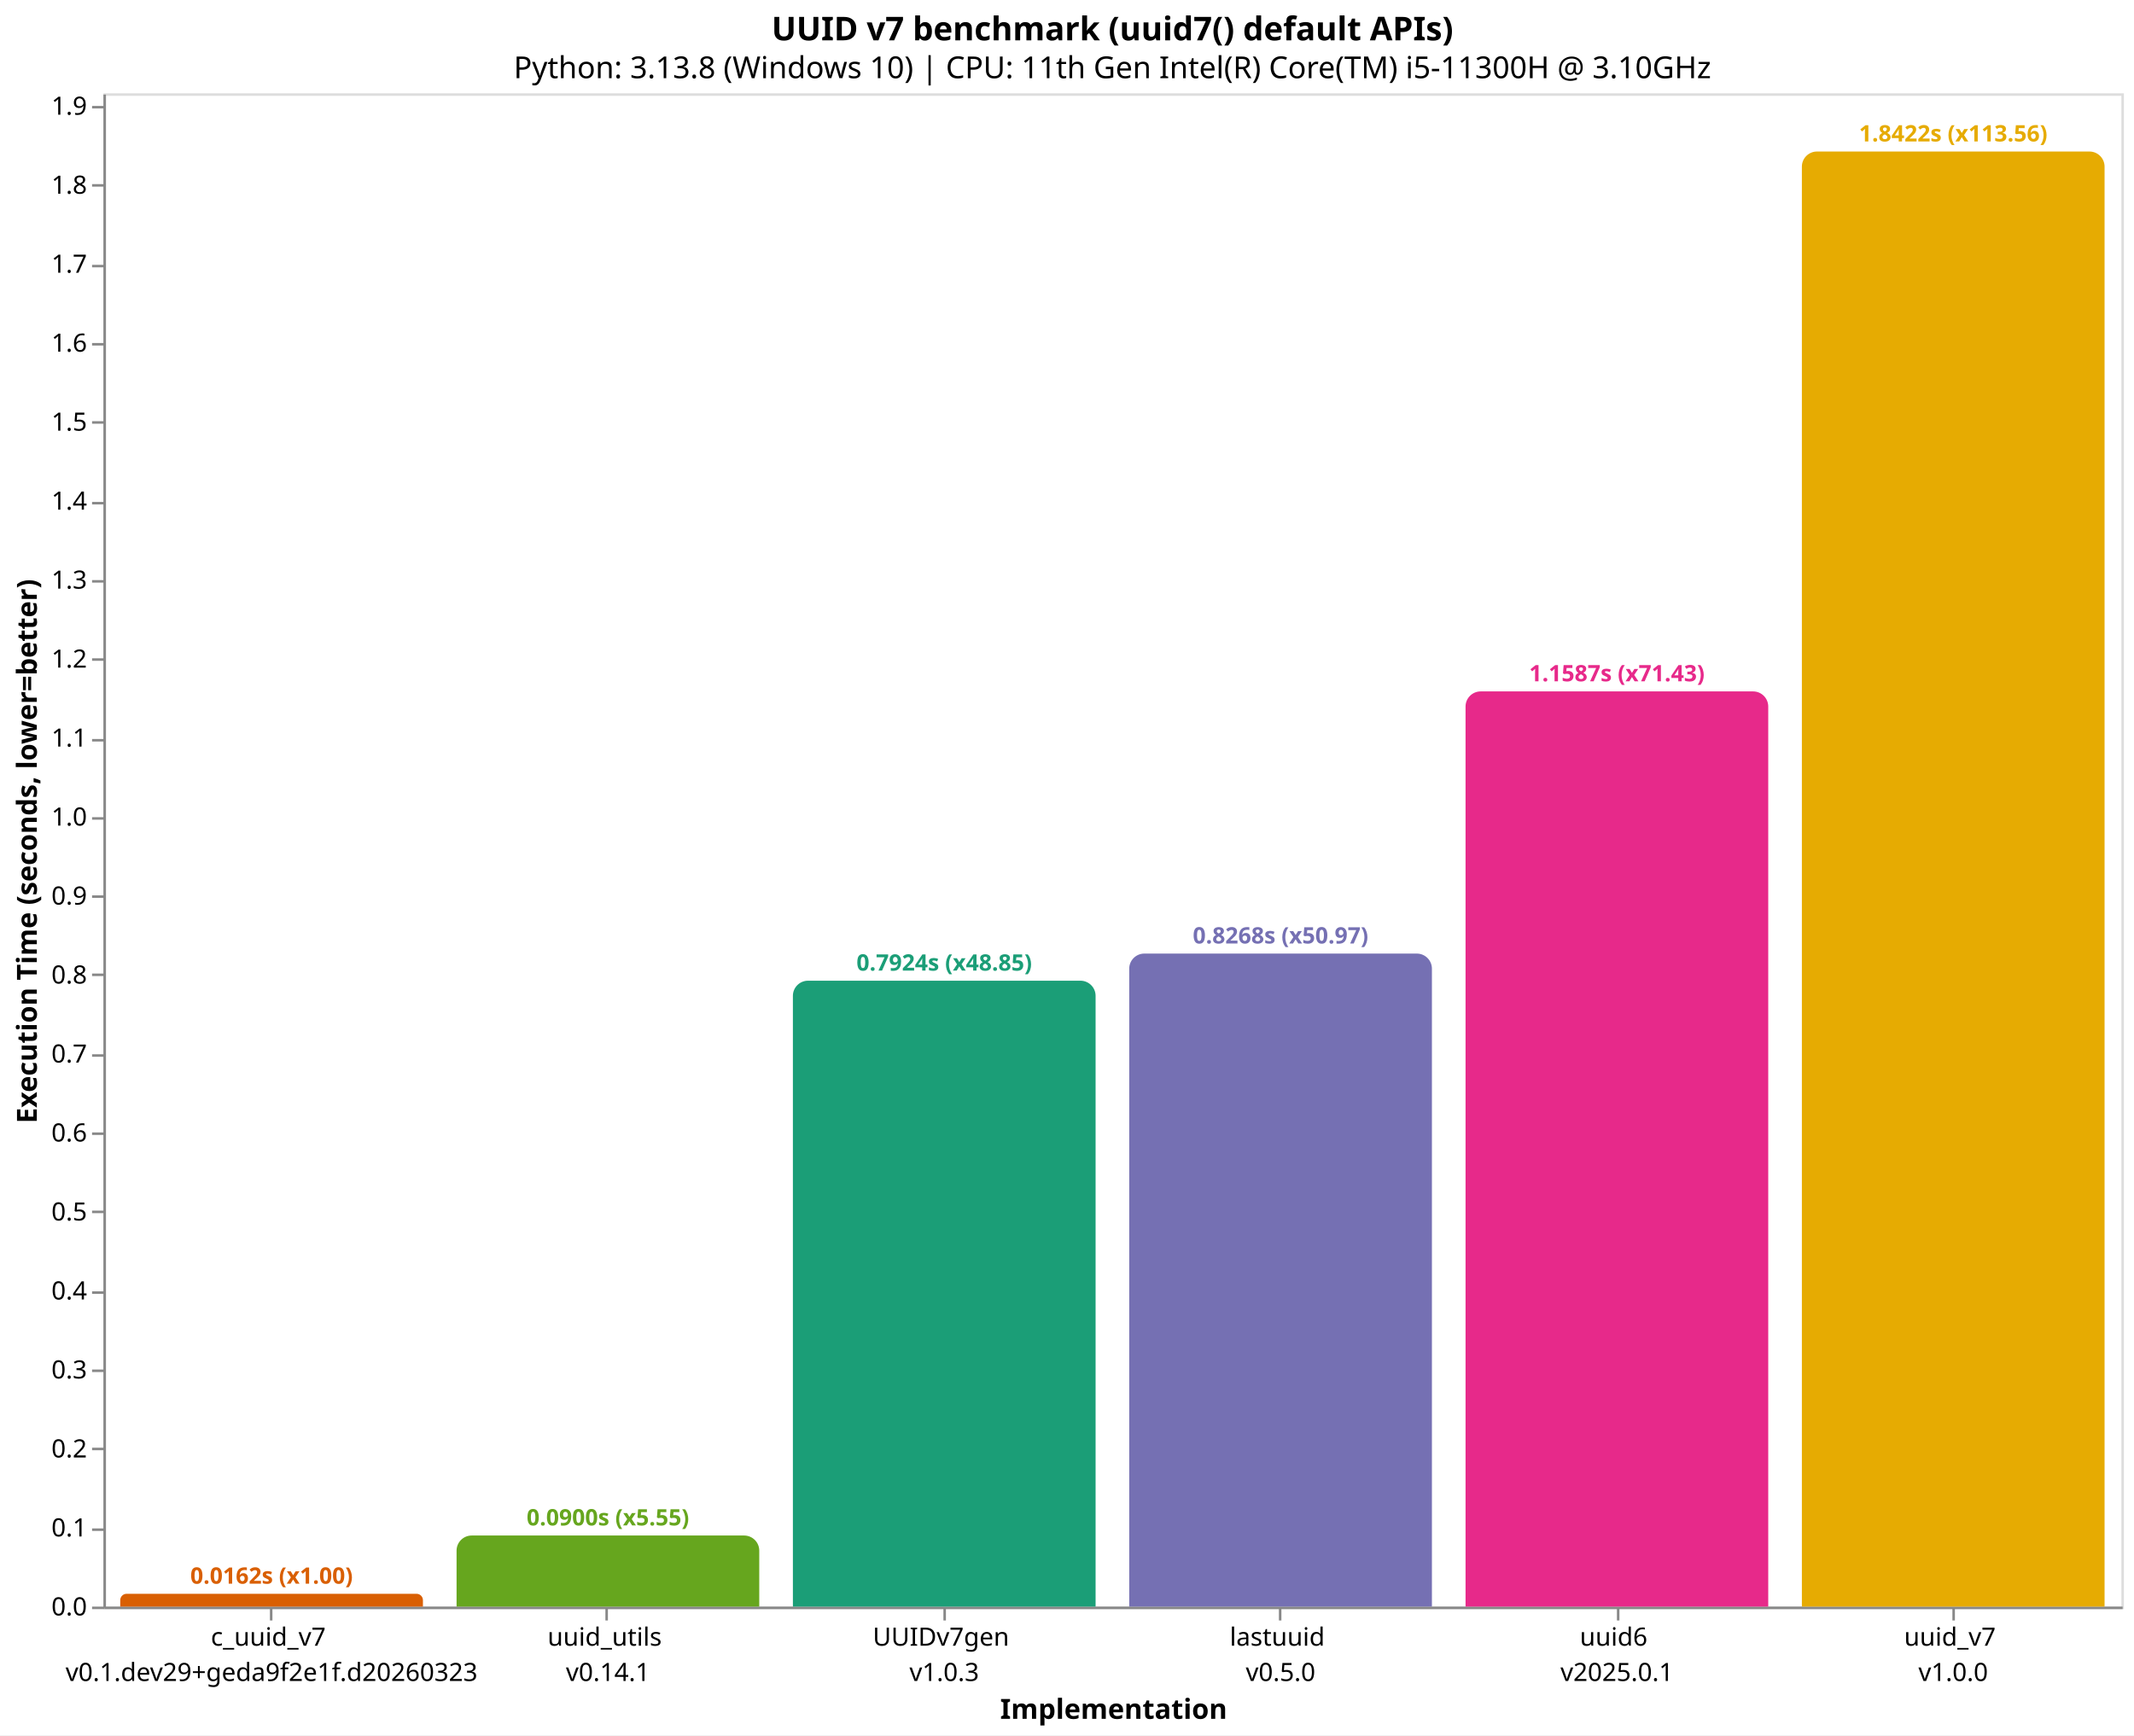
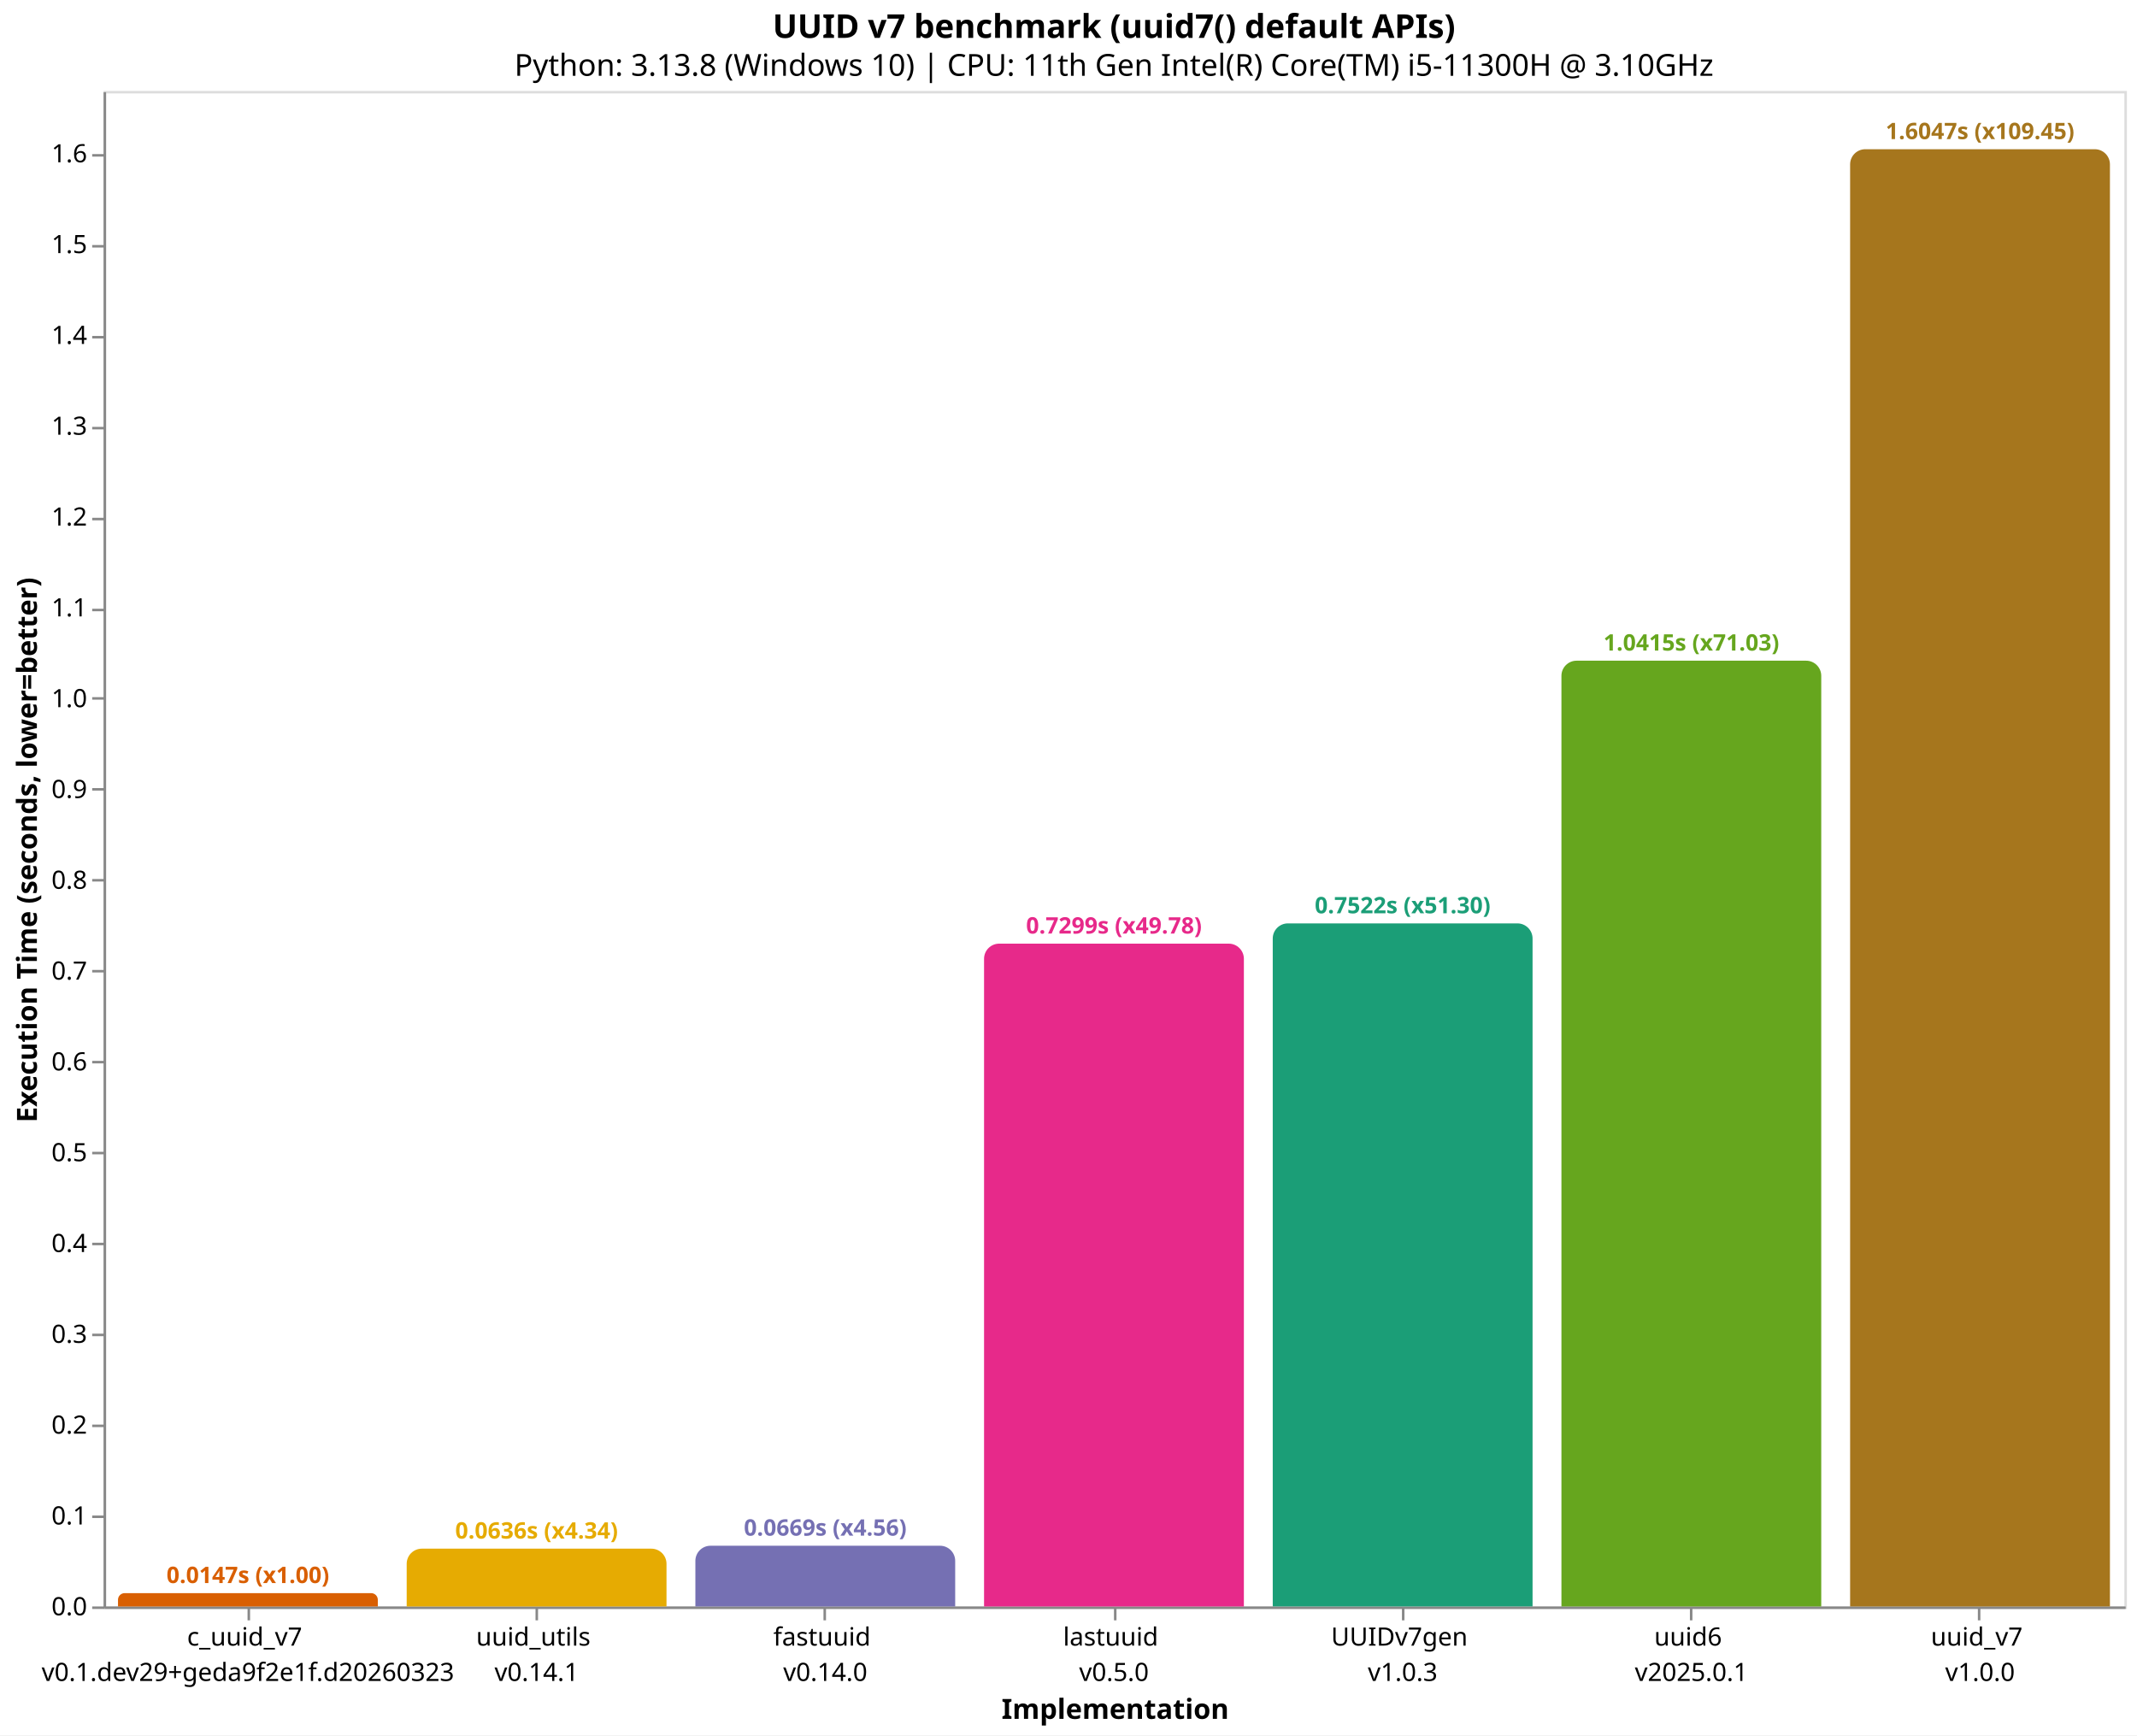
- <svg xmlns="http://www.w3.org/2000/svg" version="1.1" class="marks" width="846" height="688" viewBox="0 0 846 688">
-   <rect width="846" height="688" fill="white" />
-   <g fill="none" stroke-miterlimit="10" transform="translate(41,37)">
+ <svg xmlns="http://www.w3.org/2000/svg" version="1.1" class="marks" width="846" height="687" viewBox="0 0 846 687">
+   <rect width="846" height="687" fill="white" />
+   <g fill="none" stroke-miterlimit="10" transform="translate(41,36)">
    <g class="mark-group role-frame root" role="graphics-object" aria-roledescription="group mark container">
      <g transform="translate(0,0)">
        <path class="background" aria-hidden="true" d="M0.5,0.5h800v600h-800Z" stroke="#ddd" />
        <g>
-           <g class="mark-group role-axis" role="graphics-symbol" aria-roledescription="axis" aria-label="X-axis titled 'Implementation' for a discrete scale with 6 values: c_uuid_v7&#10;v0.1.dev29+geda9f2e1f.d20260323, uuid_utils&#10;v0.14.1, UUIDv7gen&#10;v1.0.3, lastuuid&#10;v0.5.0, uuid6&#10;v2025.0.1, uuid_v7&#10;v1.0.0">
+           <g class="mark-group role-axis" role="graphics-symbol" aria-roledescription="axis" aria-label="X-axis titled 'Implementation' for a discrete scale with 7 values: c_uuid_v7&#10;v0.1.dev29+geda9f2e1f.d20260323, uuid_utils&#10;v0.14.1, fastuuid&#10;v0.14.0, lastuuid&#10;v0.5.0, UUIDv7gen&#10;v1.0.3, uuid6&#10;v2025.0.1, uuid_v7&#10;v1.0.0">
            <g transform="translate(0.5,600.5)">
              <path class="background" aria-hidden="true" d="M0,0h0v0h0Z" pointer-events="none" />
              <g>
                <g class="mark-rule role-axis-tick" pointer-events="none">
-                   <line transform="translate(66,0)" x2="0" y2="5" stroke="#888" stroke-width="1" opacity="1" />
-                   <line transform="translate(199,0)" x2="0" y2="5" stroke="#888" stroke-width="1" opacity="1" />
-                   <line transform="translate(333,0)" x2="0" y2="5" stroke="#888" stroke-width="1" opacity="1" />
-                   <line transform="translate(466,0)" x2="0" y2="5" stroke="#888" stroke-width="1" opacity="1" />
-                   <line transform="translate(600,0)" x2="0" y2="5" stroke="#888" stroke-width="1" opacity="1" />
-                   <line transform="translate(733,0)" x2="0" y2="5" stroke="#888" stroke-width="1" opacity="1" />
+                   <line transform="translate(57,0)" x2="0" y2="5" stroke="#888" stroke-width="1" opacity="1" />
+                   <line transform="translate(171,0)" x2="0" y2="5" stroke="#888" stroke-width="1" opacity="1" />
+                   <line transform="translate(285,0)" x2="0" y2="5" stroke="#888" stroke-width="1" opacity="1" />
+                   <line transform="translate(400,0)" x2="0" y2="5" stroke="#888" stroke-width="1" opacity="1" />
+                   <line transform="translate(514,0)" x2="0" y2="5" stroke="#888" stroke-width="1" opacity="1" />
+                   <line transform="translate(628,0)" x2="0" y2="5" stroke="#888" stroke-width="1" opacity="1" />
+                   <line transform="translate(742,0)" x2="0" y2="5" stroke="#888" stroke-width="1" opacity="1" />
                </g>
                <g class="mark-text role-axis-label" pointer-events="none">
-                   <text text-anchor="middle" transform="translate(66.16667,15)" font-family="sans-serif" font-size="10px" fill="#000" opacity="1">
+                   <text text-anchor="middle" transform="translate(56.64286,15)" font-family="sans-serif" font-size="10px" fill="#000" opacity="1">
                    <tspan>c_uuid_v7</tspan>
                    <tspan x="0" dy="14">v0.1.dev29+geda9f2e1f.d20260323</tspan>
                  </text>
-                   <text text-anchor="middle" transform="translate(199.5,15)" font-family="sans-serif" font-size="10px" fill="#000" opacity="1">
+                   <text text-anchor="middle" transform="translate(170.9286,15)" font-family="sans-serif" font-size="10px" fill="#000" opacity="1">
                    <tspan>uuid_utils</tspan>
                    <tspan x="0" dy="14">v0.14.1</tspan>
                  </text>
-                   <text text-anchor="middle" transform="translate(332.8333,15)" font-family="sans-serif" font-size="10px" fill="#000" opacity="1">
+                   <text text-anchor="middle" transform="translate(285.2143,15)" font-family="sans-serif" font-size="10px" fill="#000" opacity="1">
+                     <tspan>fastuuid</tspan>
+                     <tspan x="0" dy="14">v0.14.0</tspan>
+                   </text>
+                   <text text-anchor="middle" transform="translate(399.5,15)" font-family="sans-serif" font-size="10px" fill="#000" opacity="1">
+                     <tspan>lastuuid</tspan>
+                     <tspan x="0" dy="14">v0.5.0</tspan>
+                   </text>
+                   <text text-anchor="middle" transform="translate(513.7857,15)" font-family="sans-serif" font-size="10px" fill="#000" opacity="1">
                    <tspan>UUIDv7gen</tspan>
                    <tspan x="0" dy="14">v1.0.3</tspan>
                  </text>
-                   <text text-anchor="middle" transform="translate(466.1667,15)" font-family="sans-serif" font-size="10px" fill="#000" opacity="1">
-                     <tspan>lastuuid</tspan>
-                     <tspan x="0" dy="14">v0.5.0</tspan>
-                   </text>
-                   <text text-anchor="middle" transform="translate(599.5,15)" font-family="sans-serif" font-size="10px" fill="#000" opacity="1">
+                   <text text-anchor="middle" transform="translate(628.0714,15)" font-family="sans-serif" font-size="10px" fill="#000" opacity="1">
                    <tspan>uuid6</tspan>
                    <tspan x="0" dy="14">v2025.0.1</tspan>
                  </text>
-                   <text text-anchor="middle" transform="translate(732.8333,15)" font-family="sans-serif" font-size="10px" fill="#000" opacity="1">
+                   <text text-anchor="middle" transform="translate(742.3571,15)" font-family="sans-serif" font-size="10px" fill="#000" opacity="1">
                    <tspan>uuid_v7</tspan>
                    <tspan x="0" dy="14">v1.0.0</tspan>
                  </text>
                </g>
                <g class="mark-rule role-axis-domain" pointer-events="none">
                  <line transform="translate(0,0)" x2="800" y2="0" stroke="#888" stroke-width="1" opacity="1" />
                </g>
                <g class="mark-text role-axis-title" pointer-events="none">
                  <text text-anchor="middle" transform="translate(400,44)" font-family="sans-serif" font-size="11px" font-weight="bold" fill="#000" opacity="1">Implementation</text>
                </g>
              </g>
              <path class="foreground" aria-hidden="true" d="" pointer-events="none" display="none" />
            </g>
          </g>
-           <g class="mark-group role-axis" role="graphics-symbol" aria-roledescription="axis" aria-label="Y-axis titled 'Execution Time (seconds, lower=better)' for a linear scale with values from 0.0 to 1.9">
+           <g class="mark-group role-axis" role="graphics-symbol" aria-roledescription="axis" aria-label="Y-axis titled 'Execution Time (seconds, lower=better)' for a linear scale with values from 0.0 to 1.7">
            <g transform="translate(0.5,0.5)">
              <path class="background" aria-hidden="true" d="M0,0h0v0h0Z" pointer-events="none" />
              <g>
                <g class="mark-rule role-axis-tick" pointer-events="none">
                  <line transform="translate(0,600)" x2="-5" y2="0" stroke="#888" stroke-width="1" opacity="1" />
-                   <line transform="translate(0,569)" x2="-5" y2="0" stroke="#888" stroke-width="1" opacity="1" />
-                   <line transform="translate(0,537)" x2="-5" y2="0" stroke="#888" stroke-width="1" opacity="1" />
-                   <line transform="translate(0,506)" x2="-5" y2="0" stroke="#888" stroke-width="1" opacity="1" />
-                   <line transform="translate(0,475)" x2="-5" y2="0" stroke="#888" stroke-width="1" opacity="1" />
-                   <line transform="translate(0,443)" x2="-5" y2="0" stroke="#888" stroke-width="1" opacity="1" />
-                   <line transform="translate(0,412)" x2="-5" y2="0" stroke="#888" stroke-width="1" opacity="1" />
-                   <line transform="translate(0,381)" x2="-5" y2="0" stroke="#888" stroke-width="1" opacity="1" />
-                   <line transform="translate(0,349)" x2="-5" y2="0" stroke="#888" stroke-width="1" opacity="1" />
-                   <line transform="translate(0,318)" x2="-5" y2="0" stroke="#888" stroke-width="1" opacity="1" />
-                   <line transform="translate(0,287)" x2="-5" y2="0" stroke="#888" stroke-width="1" opacity="1" />
-                   <line transform="translate(0,256)" x2="-5" y2="0" stroke="#888" stroke-width="1" opacity="1" />
-                   <line transform="translate(0,224)" x2="-5" y2="0" stroke="#888" stroke-width="1" opacity="1" />
-                   <line transform="translate(0,193)" x2="-5" y2="0" stroke="#888" stroke-width="1" opacity="1" />
-                   <line transform="translate(0,162)" x2="-5" y2="0" stroke="#888" stroke-width="1" opacity="1" />
-                   <line transform="translate(0,130)" x2="-5" y2="0" stroke="#888" stroke-width="1" opacity="1" />
-                   <line transform="translate(0,99)" x2="-5" y2="0" stroke="#888" stroke-width="1" opacity="1" />
-                   <line transform="translate(0,68)" x2="-5" y2="0" stroke="#888" stroke-width="1" opacity="1" />
-                   <line transform="translate(0,36)" x2="-5" y2="0" stroke="#888" stroke-width="1" opacity="1" />
-                   <line transform="translate(0,5)" x2="-5" y2="0" stroke="#888" stroke-width="1" opacity="1" />
+                   <line transform="translate(0,564)" x2="-5" y2="0" stroke="#888" stroke-width="1" opacity="1" />
+                   <line transform="translate(0,528)" x2="-5" y2="0" stroke="#888" stroke-width="1" opacity="1" />
+                   <line transform="translate(0,492)" x2="-5" y2="0" stroke="#888" stroke-width="1" opacity="1" />
+                   <line transform="translate(0,456)" x2="-5" y2="0" stroke="#888" stroke-width="1" opacity="1" />
+                   <line transform="translate(0,420)" x2="-5" y2="0" stroke="#888" stroke-width="1" opacity="1" />
+                   <line transform="translate(0,384)" x2="-5" y2="0" stroke="#888" stroke-width="1" opacity="1" />
+                   <line transform="translate(0,348)" x2="-5" y2="0" stroke="#888" stroke-width="1" opacity="1" />
+                   <line transform="translate(0,312)" x2="-5" y2="0" stroke="#888" stroke-width="1" opacity="1" />
+                   <line transform="translate(0,276)" x2="-5" y2="0" stroke="#888" stroke-width="1" opacity="1" />
+                   <line transform="translate(0,240)" x2="-5" y2="0" stroke="#888" stroke-width="1" opacity="1" />
+                   <line transform="translate(0,205)" x2="-5" y2="0" stroke="#888" stroke-width="1" opacity="1" />
+                   <line transform="translate(0,169)" x2="-5" y2="0" stroke="#888" stroke-width="1" opacity="1" />
+                   <line transform="translate(0,133)" x2="-5" y2="0" stroke="#888" stroke-width="1" opacity="1" />
+                   <line transform="translate(0,97)" x2="-5" y2="0" stroke="#888" stroke-width="1" opacity="1" />
+                   <line transform="translate(0,61)" x2="-5" y2="0" stroke="#888" stroke-width="1" opacity="1" />
+                   <line transform="translate(0,25)" x2="-5" y2="0" stroke="#888" stroke-width="1" opacity="1" />
                </g>
                <g class="mark-text role-axis-label" pointer-events="none">
                  <text text-anchor="end" transform="translate(-7,603)" font-family="sans-serif" font-size="10px" fill="#000" opacity="1">0.0</text>
-                   <text text-anchor="end" transform="translate(-7,571.6837)" font-family="sans-serif" font-size="10px" fill="#000" opacity="1">0.1</text>
-                   <text text-anchor="end" transform="translate(-7,540.3675)" font-family="sans-serif" font-size="10px" fill="#000" opacity="1">0.2</text>
-                   <text text-anchor="end" transform="translate(-7,509.0512)" font-family="sans-serif" font-size="10px" fill="#000" opacity="1">0.3</text>
-                   <text text-anchor="end" transform="translate(-7,477.7349)" font-family="sans-serif" font-size="10px" fill="#000" opacity="1">0.4</text>
-                   <text text-anchor="end" transform="translate(-7,446.4187)" font-family="sans-serif" font-size="10px" fill="#000" opacity="1">0.5</text>
-                   <text text-anchor="end" transform="translate(-7,415.1024)" font-family="sans-serif" font-size="10px" fill="#000" opacity="1">0.6</text>
-                   <text text-anchor="end" transform="translate(-7,383.7861)" font-family="sans-serif" font-size="10px" fill="#000" opacity="1">0.7</text>
-                   <text text-anchor="end" transform="translate(-7,352.4699)" font-family="sans-serif" font-size="10px" fill="#000" opacity="1">0.8</text>
-                   <text text-anchor="end" transform="translate(-7,321.1536)" font-family="sans-serif" font-size="10px" fill="#000" opacity="1">0.9</text>
-                   <text text-anchor="end" transform="translate(-7,289.8373)" font-family="sans-serif" font-size="10px" fill="#000" opacity="1">1.0</text>
-                   <text text-anchor="end" transform="translate(-7,258.5211)" font-family="sans-serif" font-size="10px" fill="#000" opacity="1">1.1</text>
-                   <text text-anchor="end" transform="translate(-7,227.2048)" font-family="sans-serif" font-size="10px" fill="#000" opacity="1">1.2</text>
-                   <text text-anchor="end" transform="translate(-7,195.8885)" font-family="sans-serif" font-size="10px" fill="#000" opacity="1">1.3</text>
-                   <text text-anchor="end" transform="translate(-7,164.5723)" font-family="sans-serif" font-size="10px" fill="#000" opacity="1">1.4</text>
-                   <text text-anchor="end" transform="translate(-7,133.256)" font-family="sans-serif" font-size="10px" fill="#000" opacity="1">1.5</text>
-                   <text text-anchor="end" transform="translate(-7,101.9397)" font-family="sans-serif" font-size="10px" fill="#000" opacity="1">1.6</text>
-                   <text text-anchor="end" transform="translate(-7,70.62347)" font-family="sans-serif" font-size="10px" fill="#000" opacity="1">1.7</text>
-                   <text text-anchor="end" transform="translate(-7,39.3072)" font-family="sans-serif" font-size="10px" fill="#000" opacity="1">1.8</text>
-                   <text text-anchor="end" transform="translate(-7,7.990934)" font-family="sans-serif" font-size="10px" fill="#000" opacity="1">1.9</text>
+                   <text text-anchor="end" transform="translate(-7,567.0474)" font-family="sans-serif" font-size="10px" fill="#000" opacity="1">0.1</text>
+                   <text text-anchor="end" transform="translate(-7,531.0948)" font-family="sans-serif" font-size="10px" fill="#000" opacity="1">0.2</text>
+                   <text text-anchor="end" transform="translate(-7,495.1423)" font-family="sans-serif" font-size="10px" fill="#000" opacity="1">0.3</text>
+                   <text text-anchor="end" transform="translate(-7,459.1897)" font-family="sans-serif" font-size="10px" fill="#000" opacity="1">0.4</text>
+                   <text text-anchor="end" transform="translate(-7,423.2371)" font-family="sans-serif" font-size="10px" fill="#000" opacity="1">0.5</text>
+                   <text text-anchor="end" transform="translate(-7,387.2845)" font-family="sans-serif" font-size="10px" fill="#000" opacity="1">0.6</text>
+                   <text text-anchor="end" transform="translate(-7,351.3319)" font-family="sans-serif" font-size="10px" fill="#000" opacity="1">0.7</text>
+                   <text text-anchor="end" transform="translate(-7,315.3793)" font-family="sans-serif" font-size="10px" fill="#000" opacity="1">0.8</text>
+                   <text text-anchor="end" transform="translate(-7,279.4268)" font-family="sans-serif" font-size="10px" fill="#000" opacity="1">0.9</text>
+                   <text text-anchor="end" transform="translate(-7,243.4742)" font-family="sans-serif" font-size="10px" fill="#000" opacity="1">1.0</text>
+                   <text text-anchor="end" transform="translate(-7,207.5216)" font-family="sans-serif" font-size="10px" fill="#000" opacity="1">1.1</text>
+                   <text text-anchor="end" transform="translate(-7,171.569)" font-family="sans-serif" font-size="10px" fill="#000" opacity="1">1.2</text>
+                   <text text-anchor="end" transform="translate(-7,135.6164)" font-family="sans-serif" font-size="10px" fill="#000" opacity="1">1.3</text>
+                   <text text-anchor="end" transform="translate(-7,99.66384)" font-family="sans-serif" font-size="10px" fill="#000" opacity="1">1.4</text>
+                   <text text-anchor="end" transform="translate(-7,63.71126)" font-family="sans-serif" font-size="10px" fill="#000" opacity="1">1.5</text>
+                   <text text-anchor="end" transform="translate(-7,27.75868)" font-family="sans-serif" font-size="10px" fill="#000" opacity="1">1.6</text>
                </g>
                <g class="mark-rule role-axis-domain" pointer-events="none">
                  <line transform="translate(0,600)" x2="0" y2="-600" stroke="#888" stroke-width="1" opacity="1" />
                </g>
                <g class="mark-text role-axis-title" pointer-events="none">
                  <text text-anchor="middle" transform="translate(-24.90137,300) rotate(-90) translate(0,-2)" font-family="sans-serif" font-size="11px" font-weight="bold" fill="#000" opacity="1">Execution Time (seconds, lower=better)</text>
                </g>
              </g>
              <path class="foreground" aria-hidden="true" d="" pointer-events="none" display="none" />
            </g>
          </g>
          <g class="mark-group role-scope" role="graphics-object" aria-roledescription="group mark container">
-             <g transform="translate(6.666667,594.9198)">
-               <path class="background" aria-hidden="true" d="M2.54,0L117.46,0C118.862,0,120,1.138,120,2.54L120,5.08C120,5.08,120,5.08,120,5.08L0,5.08C0,5.08,0,5.08,0,5.08L0,2.54C0,1.138,1.138,0,2.54,0Z" />
+             <g transform="translate(5.714286,594.7287)">
+               <path class="background" aria-hidden="true" d="M2.636,0L100.221,0C101.676,0,102.857,1.181,102.857,2.636L102.857,5.271C102.857,5.271,102.857,5.271,102.857,5.271L0,5.271C0,5.271,0,5.271,0,5.271L0,2.636C0,1.181,1.181,0,2.636,0Z" />
              <g clip-path="url(#clip1)">
                <g class="mark-group role-scope" role="graphics-object" aria-roledescription="group mark container">
-                   <g transform="translate(0,-594.9198)">
-                     <path class="background" aria-hidden="true" d="M0,0h120v0h-120Z" />
-                     <g>
-                       <g class="mark-rect role-mark layer_0_marks" role="graphics-object" aria-roledescription="rect mark container">
-                         <path aria-label="Implementation: c_uuid_v7&#10;v0.1.dev29+geda9f2e1f.d20260323; Execution Time (seconds, lower=better): 0.0162222999998; implementation: c_uuid_v7; Execution Time (s): 0.0162; Slowdown: 1.00" role="graphics-symbol" aria-roledescription="bar" d="M0,594.92h120v5.08h-120Z" fill="#d95f02" />
-                       </g>
-                     </g>
-                     <path class="foreground" aria-hidden="true" d="" display="none" />
-                   </g>
-                 </g>
-               </g>
-               <path class="foreground" aria-hidden="true" d="" display="none" />
-             </g>
-             <g transform="translate(140,571.8147)">
-               <path class="background" aria-hidden="true" d="M6,0L114,0C117.311,0,120,2.689,120,6L120,28.185C120,28.185,120,28.185,120,28.185L0,28.185C0,28.185,0,28.185,0,28.185L0,6C0,2.689,2.689,0,6,0Z" />
+                   <g transform="translate(0,-594.7287)">
+                     <path class="background" aria-hidden="true" d="M0,0h102.857v0h-102.857Z" />
+                     <g>
+                       <g class="mark-rect role-mark layer_0_marks" role="graphics-object" aria-roledescription="rect mark container">
+                         <path aria-label="Implementation: c_uuid_v7&#10;v0.1.dev29+geda9f2e1f.d20260323; Execution Time (seconds, lower=better): 0.0146617999999; implementation: c_uuid_v7; Execution Time (s): 0.0147; Slowdown: 1.00" role="graphics-symbol" aria-roledescription="bar" d="M0,594.729h102.857v5.271h-102.857Z" fill="#d95f02" />
+                       </g>
+                     </g>
+                     <path class="foreground" aria-hidden="true" d="" display="none" />
+                   </g>
+                 </g>
+               </g>
+               <path class="foreground" aria-hidden="true" d="" display="none" />
+             </g>
+             <g transform="translate(120,577.1237)">
+               <path class="background" aria-hidden="true" d="M6,0L96.857,0C100.169,0,102.857,2.689,102.857,6L102.857,22.876C102.857,22.876,102.857,22.876,102.857,22.876L0,22.876C0,22.876,0,22.876,0,22.876L0,6C0,2.689,2.689,0,6,0Z" />
              <g clip-path="url(#clip2)">
                <g class="mark-group role-scope" role="graphics-object" aria-roledescription="group mark container">
-                   <g transform="translate(0,-571.8147)">
-                     <path class="background" aria-hidden="true" d="M0,0h120v0h-120Z" />
-                     <g>
-                       <g class="mark-rect role-mark layer_0_marks" role="graphics-object" aria-roledescription="rect mark container">
-                         <path aria-label="Implementation: uuid_utils&#10;v0.14.1; Execution Time (seconds, lower=better): 0.0900020999998; implementation: uuid_utils; Execution Time (s): 0.0900; Slowdown: 5.55" role="graphics-symbol" aria-roledescription="bar" d="M0,571.815h120v28.185h-120Z" fill="#66a61e" />
-                       </g>
-                     </g>
-                     <path class="foreground" aria-hidden="true" d="" display="none" />
-                   </g>
-                 </g>
-               </g>
-               <path class="foreground" aria-hidden="true" d="" display="none" />
-             </g>
-             <g transform="translate(273.3333,351.8393)">
-               <path class="background" aria-hidden="true" d="M6,0L114,0C117.311,0,120,2.689,120,6L120,248.161C120,248.161,120,248.161,120,248.161L0,248.161C0,248.161,0,248.161,0,248.161L0,6C0,2.689,2.689,0,6,0Z" />
+                   <g transform="translate(0,-577.1237)">
+                     <path class="background" aria-hidden="true" d="M0,0h102.857v0h-102.857Z" />
+                     <g>
+                       <g class="mark-rect role-mark layer_0_marks" role="graphics-object" aria-roledescription="rect mark container">
+                         <path aria-label="Implementation: uuid_utils&#10;v0.14.1; Execution Time (seconds, lower=better): 0.0636289999993; implementation: uuid_utils; Execution Time (s): 0.0636; Slowdown: 4.34" role="graphics-symbol" aria-roledescription="bar" d="M0,577.124h102.857v22.876h-102.857Z" fill="#e6ab02" />
+                       </g>
+                     </g>
+                     <path class="foreground" aria-hidden="true" d="" display="none" />
+                   </g>
+                 </g>
+               </g>
+               <path class="foreground" aria-hidden="true" d="" display="none" />
+             </g>
+             <g transform="translate(234.2857,575.965)">
+               <path class="background" aria-hidden="true" d="M6,0L96.857,0C100.169,0,102.857,2.689,102.857,6L102.857,24.035C102.857,24.035,102.857,24.035,102.857,24.035L0,24.035C0,24.035,0,24.035,0,24.035L0,6C0,2.689,2.689,0,6,0Z" />
              <g clip-path="url(#clip3)">
                <g class="mark-group role-scope" role="graphics-object" aria-roledescription="group mark container">
-                   <g transform="translate(0,-351.8393)">
-                     <path class="background" aria-hidden="true" d="M0,0h120v0h-120Z" />
-                     <g>
-                       <g class="mark-rect role-mark layer_0_marks" role="graphics-object" aria-roledescription="rect mark container">
-                         <path aria-label="Implementation: UUIDv7gen&#10;v1.0.3; Execution Time (seconds, lower=better): 0.7924338; implementation: UUIDv7gen; Execution Time (s): 0.7924; Slowdown: 48.85" role="graphics-symbol" aria-roledescription="bar" d="M0,351.839h120v248.161h-120Z" fill="#1b9e77" />
-                       </g>
-                     </g>
-                     <path class="foreground" aria-hidden="true" d="" display="none" />
-                   </g>
-                 </g>
-               </g>
-               <path class="foreground" aria-hidden="true" d="" display="none" />
-             </g>
-             <g transform="translate(406.6667,341.0801)">
-               <path class="background" aria-hidden="true" d="M6,0L114,0C117.311,0,120,2.689,120,6L120,258.92C120,258.92,120,258.92,120,258.92L0,258.92C0,258.92,0,258.92,0,258.92L0,6C0,2.689,2.689,0,6,0Z" />
+                   <g transform="translate(0,-575.965)">
+                     <path class="background" aria-hidden="true" d="M0,0h102.857v0h-102.857Z" />
+                     <g>
+                       <g class="mark-rect role-mark layer_0_marks" role="graphics-object" aria-roledescription="rect mark container">
+                         <path aria-label="Implementation: fastuuid&#10;v0.14.0; Execution Time (seconds, lower=better): 0.0668519000001; implementation: fastuuid; Execution Time (s): 0.0669; Slowdown: 4.56" role="graphics-symbol" aria-roledescription="bar" d="M0,575.965h102.857v24.035h-102.857Z" fill="#7570b3" />
+                       </g>
+                     </g>
+                     <path class="foreground" aria-hidden="true" d="" display="none" />
+                   </g>
+                 </g>
+               </g>
+               <path class="foreground" aria-hidden="true" d="" display="none" />
+             </g>
+             <g transform="translate(348.5714,337.5935)">
+               <path class="background" aria-hidden="true" d="M6,0L96.857,0C100.169,0,102.857,2.689,102.857,6L102.857,262.407C102.857,262.407,102.857,262.407,102.857,262.407L0,262.407C0,262.407,0,262.407,0,262.407L0,6C0,2.689,2.689,0,6,0Z" />
              <g clip-path="url(#clip4)">
                <g class="mark-group role-scope" role="graphics-object" aria-roledescription="group mark container">
-                   <g transform="translate(0,-341.0801)">
-                     <path class="background" aria-hidden="true" d="M0,0h120v0h-120Z" />
-                     <g>
-                       <g class="mark-rect role-mark layer_0_marks" role="graphics-object" aria-roledescription="rect mark container">
-                         <path aria-label="Implementation: lastuuid&#10;v0.5.0; Execution Time (seconds, lower=better): 0.826790399999; implementation: lastuuid; Execution Time (s): 0.8268; Slowdown: 50.97" role="graphics-symbol" aria-roledescription="bar" d="M0,341.08h120v258.92h-120Z" fill="#7570b3" />
-                       </g>
-                     </g>
-                     <path class="foreground" aria-hidden="true" d="" display="none" />
-                   </g>
-                 </g>
-               </g>
-               <path class="foreground" aria-hidden="true" d="" display="none" />
-             </g>
-             <g transform="translate(540,237.1352)">
-               <path class="background" aria-hidden="true" d="M6,0L114,0C117.311,0,120,2.689,120,6L120,362.865C120,362.865,120,362.865,120,362.865L0,362.865C0,362.865,0,362.865,0,362.865L0,6C0,2.689,2.689,0,6,0Z" />
+                   <g transform="translate(0,-337.5935)">
+                     <path class="background" aria-hidden="true" d="M0,0h102.857v0h-102.857Z" />
+                     <g>
+                       <g class="mark-rect role-mark layer_0_marks" role="graphics-object" aria-roledescription="rect mark container">
+                         <path aria-label="Implementation: lastuuid&#10;v0.5.0; Execution Time (seconds, lower=better): 0.7298684; implementation: lastuuid; Execution Time (s): 0.7299; Slowdown: 49.78" role="graphics-symbol" aria-roledescription="bar" d="M0,337.593h102.857v262.407h-102.857Z" fill="#e7298a" />
+                       </g>
+                     </g>
+                     <path class="foreground" aria-hidden="true" d="" display="none" />
+                   </g>
+                 </g>
+               </g>
+               <path class="foreground" aria-hidden="true" d="" display="none" />
+             </g>
+             <g transform="translate(462.8571,329.5746)">
+               <path class="background" aria-hidden="true" d="M6,0L96.857,0C100.169,0,102.857,2.689,102.857,6L102.857,270.425C102.857,270.425,102.857,270.425,102.857,270.425L0,270.425C0,270.425,0,270.425,0,270.425L0,6C0,2.689,2.689,0,6,0Z" />
              <g clip-path="url(#clip5)">
                <g class="mark-group role-scope" role="graphics-object" aria-roledescription="group mark container">
-                   <g transform="translate(0,-237.1352)">
-                     <path class="background" aria-hidden="true" d="M0,0h120v0h-120Z" />
-                     <g>
-                       <g class="mark-rect role-mark layer_0_marks" role="graphics-object" aria-roledescription="rect mark container">
-                         <path aria-label="Implementation: uuid6&#10;v2025.0.1; Execution Time (seconds, lower=better): 1.1587103; implementation: uuid6; Execution Time (s): 1.1587; Slowdown: 71.43" role="graphics-symbol" aria-roledescription="bar" d="M0,237.135h120v362.865h-120Z" fill="#e7298a" />
-                       </g>
-                     </g>
-                     <path class="foreground" aria-hidden="true" d="" display="none" />
-                   </g>
-                 </g>
-               </g>
-               <path class="foreground" aria-hidden="true" d="" display="none" />
-             </g>
-             <g transform="translate(673.3333,23.07692)">
-               <path class="background" aria-hidden="true" d="M6,0L114,0C117.311,0,120,2.689,120,6L120,576.923C120,576.923,120,576.923,120,576.923L0,576.923C0,576.923,0,576.923,0,576.923L0,6C0,2.689,2.689,0,6,0Z" />
+                   <g transform="translate(0,-329.5746)">
+                     <path class="background" aria-hidden="true" d="M0,0h102.857v0h-102.857Z" />
+                     <g>
+                       <g class="mark-rect role-mark layer_0_marks" role="graphics-object" aria-roledescription="rect mark container">
+                         <path aria-label="Implementation: UUIDv7gen&#10;v1.0.3; Execution Time (seconds, lower=better): 0.7521723; implementation: UUIDv7gen; Execution Time (s): 0.7522; Slowdown: 51.30" role="graphics-symbol" aria-roledescription="bar" d="M0,329.575h102.857v270.425h-102.857Z" fill="#1b9e77" />
+                       </g>
+                     </g>
+                     <path class="foreground" aria-hidden="true" d="" display="none" />
+                   </g>
+                 </g>
+               </g>
+               <path class="foreground" aria-hidden="true" d="" display="none" />
+             </g>
+             <g transform="translate(577.1429,225.5702)">
+               <path class="background" aria-hidden="true" d="M6,0L96.857,0C100.169,0,102.857,2.689,102.857,6L102.857,374.43C102.857,374.43,102.857,374.43,102.857,374.43L0,374.43C0,374.43,0,374.43,0,374.43L0,6C0,2.689,2.689,0,6,0Z" />
              <g clip-path="url(#clip6)">
                <g class="mark-group role-scope" role="graphics-object" aria-roledescription="group mark container">
+                   <g transform="translate(0,-225.5702)">
+                     <path class="background" aria-hidden="true" d="M0,0h102.857v0h-102.857Z" />
+                     <g>
+                       <g class="mark-rect role-mark layer_0_marks" role="graphics-object" aria-roledescription="rect mark container">
+                         <path aria-label="Implementation: uuid6&#10;v2025.0.1; Execution Time (seconds, lower=better): 1.0414545; implementation: uuid6; Execution Time (s): 1.0415; Slowdown: 71.03" role="graphics-symbol" aria-roledescription="bar" d="M0,225.57h102.857v374.43h-102.857Z" fill="#66a61e" />
+                       </g>
+                     </g>
+                     <path class="foreground" aria-hidden="true" d="" display="none" />
+                   </g>
+                 </g>
+               </g>
+               <path class="foreground" aria-hidden="true" d="" display="none" />
+             </g>
+             <g transform="translate(691.4286,23.07692)">
+               <path class="background" aria-hidden="true" d="M6,0L96.857,0C100.169,0,102.857,2.689,102.857,6L102.857,576.923C102.857,576.923,102.857,576.923,102.857,576.923L0,576.923C0,576.923,0,576.923,0,576.923L0,6C0,2.689,2.689,0,6,0Z" />
+               <g clip-path="url(#clip7)">
+                 <g class="mark-group role-scope" role="graphics-object" aria-roledescription="group mark container">
                  <g transform="translate(0,-23.07692)">
-                     <path class="background" aria-hidden="true" d="M0,0h120v0h-120Z" />
-                     <g>
-                       <g class="mark-rect role-mark layer_0_marks" role="graphics-object" aria-roledescription="rect mark container">
-                         <path aria-label="Implementation: uuid_v7&#10;v1.0.0; Execution Time (seconds, lower=better): 1.8422473; implementation: uuid_v7; Execution Time (s): 1.8422; Slowdown: 113.56" role="graphics-symbol" aria-roledescription="bar" d="M0,23.077h120v576.923h-120Z" fill="#e6ab02" />
+                     <path class="background" aria-hidden="true" d="M0,0h102.857v0h-102.857Z" />
+                     <g>
+                       <g class="mark-rect role-mark layer_0_marks" role="graphics-object" aria-roledescription="rect mark container">
+                         <path aria-label="Implementation: uuid_v7&#10;v1.0.0; Execution Time (seconds, lower=better): 1.6046777; implementation: uuid_v7; Execution Time (s): 1.6047; Slowdown: 109.45" role="graphics-symbol" aria-roledescription="bar" d="M0,23.077h102.857v576.923h-102.857Z" fill="#a6761d" />
                      </g>
                    </g>
                    <path class="foreground" aria-hidden="true" d="" display="none" />
                  </g>
                </g>
              </g>
              <path class="foreground" aria-hidden="true" d="" display="none" />
            </g>
          </g>
          <g class="mark-text role-mark layer_1_marks" role="graphics-object" aria-roledescription="text mark container">
-             <text aria-label="Implementation: c_uuid_v7&#10;v0.1.dev29+geda9f2e1f.d20260323; Execution Time (seconds, lower=better): 0.0162222999998; implementation: c_uuid_v7; label: 0.0162s (x1.00); Execution Time (s): 0.0162; Slowdown: 1.00" role="graphics-symbol" aria-roledescription="text mark" text-anchor="middle" transform="translate(66.66667,590.9198)" font-family="sans-serif" font-size="9px" font-weight="bold" fill="#d95f02">0.0162s (x1.00)</text>
-             <text aria-label="Implementation: uuid_utils&#10;v0.14.1; Execution Time (seconds, lower=better): 0.0900020999998; implementation: uuid_utils; label: 0.0900s (x5.55); Execution Time (s): 0.0900; Slowdown: 5.55" role="graphics-symbol" aria-roledescription="text mark" text-anchor="middle" transform="translate(200,567.8147)" font-family="sans-serif" font-size="9px" font-weight="bold" fill="#66a61e">0.0900s (x5.55)</text>
-             <text aria-label="Implementation: UUIDv7gen&#10;v1.0.3; Execution Time (seconds, lower=better): 0.7924338; implementation: UUIDv7gen; label: 0.7924s (x48.85); Execution Time (s): 0.7924; Slowdown: 48.85" role="graphics-symbol" aria-roledescription="text mark" text-anchor="middle" transform="translate(333.3333,347.8393)" font-family="sans-serif" font-size="9px" font-weight="bold" fill="#1b9e77">0.7924s (x48.85)</text>
-             <text aria-label="Implementation: lastuuid&#10;v0.5.0; Execution Time (seconds, lower=better): 0.826790399999; implementation: lastuuid; label: 0.8268s (x50.97); Execution Time (s): 0.8268; Slowdown: 50.97" role="graphics-symbol" aria-roledescription="text mark" text-anchor="middle" transform="translate(466.6667,337.0801)" font-family="sans-serif" font-size="9px" font-weight="bold" fill="#7570b3">0.8268s (x50.97)</text>
-             <text aria-label="Implementation: uuid6&#10;v2025.0.1; Execution Time (seconds, lower=better): 1.1587103; implementation: uuid6; label: 1.1587s (x71.43); Execution Time (s): 1.1587; Slowdown: 71.43" role="graphics-symbol" aria-roledescription="text mark" text-anchor="middle" transform="translate(600,233.1352)" font-family="sans-serif" font-size="9px" font-weight="bold" fill="#e7298a">1.1587s (x71.43)</text>
-             <text aria-label="Implementation: uuid_v7&#10;v1.0.0; Execution Time (seconds, lower=better): 1.8422473; implementation: uuid_v7; label: 1.8422s (x113.56); Execution Time (s): 1.8422; Slowdown: 113.56" role="graphics-symbol" aria-roledescription="text mark" text-anchor="middle" transform="translate(733.3333,19.07692)" font-family="sans-serif" font-size="9px" font-weight="bold" fill="#e6ab02">1.8422s (x113.56)</text>
+             <text aria-label="Implementation: c_uuid_v7&#10;v0.1.dev29+geda9f2e1f.d20260323; Execution Time (seconds, lower=better): 0.0146617999999; implementation: c_uuid_v7; label: 0.0147s (x1.00); Execution Time (s): 0.0147; Slowdown: 1.00" role="graphics-symbol" aria-roledescription="text mark" text-anchor="middle" transform="translate(57.14286,590.7287)" font-family="sans-serif" font-size="9px" font-weight="bold" fill="#d95f02">0.0147s (x1.00)</text>
+             <text aria-label="Implementation: uuid_utils&#10;v0.14.1; Execution Time (seconds, lower=better): 0.0636289999993; implementation: uuid_utils; label: 0.0636s (x4.34); Execution Time (s): 0.0636; Slowdown: 4.34" role="graphics-symbol" aria-roledescription="text mark" text-anchor="middle" transform="translate(171.4286,573.1237)" font-family="sans-serif" font-size="9px" font-weight="bold" fill="#e6ab02">0.0636s (x4.34)</text>
+             <text aria-label="Implementation: fastuuid&#10;v0.14.0; Execution Time (seconds, lower=better): 0.0668519000001; implementation: fastuuid; label: 0.0669s (x4.56); Execution Time (s): 0.0669; Slowdown: 4.56" role="graphics-symbol" aria-roledescription="text mark" text-anchor="middle" transform="translate(285.7143,571.965)" font-family="sans-serif" font-size="9px" font-weight="bold" fill="#7570b3">0.0669s (x4.56)</text>
+             <text aria-label="Implementation: lastuuid&#10;v0.5.0; Execution Time (seconds, lower=better): 0.7298684; implementation: lastuuid; label: 0.7299s (x49.78); Execution Time (s): 0.7299; Slowdown: 49.78" role="graphics-symbol" aria-roledescription="text mark" text-anchor="middle" transform="translate(400,333.5935)" font-family="sans-serif" font-size="9px" font-weight="bold" fill="#e7298a">0.7299s (x49.78)</text>
+             <text aria-label="Implementation: UUIDv7gen&#10;v1.0.3; Execution Time (seconds, lower=better): 0.7521723; implementation: UUIDv7gen; label: 0.7522s (x51.30); Execution Time (s): 0.7522; Slowdown: 51.30" role="graphics-symbol" aria-roledescription="text mark" text-anchor="middle" transform="translate(514.2857,325.5746)" font-family="sans-serif" font-size="9px" font-weight="bold" fill="#1b9e77">0.7522s (x51.30)</text>
+             <text aria-label="Implementation: uuid6&#10;v2025.0.1; Execution Time (seconds, lower=better): 1.0414545; implementation: uuid6; label: 1.0415s (x71.03); Execution Time (s): 1.0415; Slowdown: 71.03" role="graphics-symbol" aria-roledescription="text mark" text-anchor="middle" transform="translate(628.5714,221.5702)" font-family="sans-serif" font-size="9px" font-weight="bold" fill="#66a61e">1.0415s (x71.03)</text>
+             <text aria-label="Implementation: uuid_v7&#10;v1.0.0; Execution Time (seconds, lower=better): 1.6046777; implementation: uuid_v7; label: 1.6047s (x109.45); Execution Time (s): 1.6047; Slowdown: 109.45" role="graphics-symbol" aria-roledescription="text mark" text-anchor="middle" transform="translate(742.8571,19.07692)" font-family="sans-serif" font-size="9px" font-weight="bold" fill="#a6761d">1.6047s (x109.45)</text>
          </g>
          <g class="mark-group role-title">
-             <g transform="translate(400,-31.00907)">
+             <g transform="translate(400,-31)">
              <path class="background" aria-hidden="true" d="M0,0h0v0h0Z" pointer-events="none" />
              <g>
                <g class="mark-text role-title-text" role="graphics-symbol" aria-roledescription="title" aria-label="Title text 'UUID v7 benchmark (uuid7() default APIs)'" pointer-events="none">
                  <text text-anchor="middle" transform="translate(0,10)" font-family="sans-serif" font-size="13px" font-weight="bold" fill="#000" opacity="1">UUID v7 benchmark (uuid7() default APIs)</text>
                </g>
                <g class="mark-text role-title-subtitle" role="graphics-symbol" aria-roledescription="subtitle" aria-label="Subtitle text 'Python: 3.13.8 (Windows 10) | CPU: 11th Gen Intel(R) Core(TM) i5-11300H @ 3.10GHz'" pointer-events="none">
                  <text text-anchor="middle" transform="translate(0,25)" font-family="sans-serif" font-size="12px" fill="#000" opacity="1">Python: 3.13.8 (Windows 10) | CPU: 11th Gen Intel(R) Core(TM) i5-11300H @ 3.10GHz</text>
                </g>
              </g>
              <path class="foreground" aria-hidden="true" d="" pointer-events="none" display="none" />
            </g>
          </g>
        </g>
        <path class="foreground" aria-hidden="true" d="" display="none" />
      </g>
    </g>
  </g>
  <defs>
    <clipPath id="clip1">
-       <path d="M2.54,0L117.46,0C118.862,0,120,1.138,120,2.54L120,5.08C120,5.08,120,5.08,120,5.08L0,5.08C0,5.08,0,5.08,0,5.08L0,2.54C0,1.138,1.138,0,2.54,0Z" />
+       <path d="M2.636,0L100.221,0C101.676,0,102.857,1.181,102.857,2.636L102.857,5.271C102.857,5.271,102.857,5.271,102.857,5.271L0,5.271C0,5.271,0,5.271,0,5.271L0,2.636C0,1.181,1.181,0,2.636,0Z" />
    </clipPath>
    <clipPath id="clip2">
-       <path d="M6,0L114,0C117.311,0,120,2.689,120,6L120,28.185C120,28.185,120,28.185,120,28.185L0,28.185C0,28.185,0,28.185,0,28.185L0,6C0,2.689,2.689,0,6,0Z" />
+       <path d="M6,0L96.857,0C100.169,0,102.857,2.689,102.857,6L102.857,22.876C102.857,22.876,102.857,22.876,102.857,22.876L0,22.876C0,22.876,0,22.876,0,22.876L0,6C0,2.689,2.689,0,6,0Z" />
    </clipPath>
    <clipPath id="clip3">
-       <path d="M6,0L114,0C117.311,0,120,2.689,120,6L120,248.161C120,248.161,120,248.161,120,248.161L0,248.161C0,248.161,0,248.161,0,248.161L0,6C0,2.689,2.689,0,6,0Z" />
+       <path d="M6,0L96.857,0C100.169,0,102.857,2.689,102.857,6L102.857,24.035C102.857,24.035,102.857,24.035,102.857,24.035L0,24.035C0,24.035,0,24.035,0,24.035L0,6C0,2.689,2.689,0,6,0Z" />
    </clipPath>
    <clipPath id="clip4">
-       <path d="M6,0L114,0C117.311,0,120,2.689,120,6L120,258.92C120,258.92,120,258.92,120,258.92L0,258.92C0,258.92,0,258.92,0,258.92L0,6C0,2.689,2.689,0,6,0Z" />
+       <path d="M6,0L96.857,0C100.169,0,102.857,2.689,102.857,6L102.857,262.407C102.857,262.407,102.857,262.407,102.857,262.407L0,262.407C0,262.407,0,262.407,0,262.407L0,6C0,2.689,2.689,0,6,0Z" />
    </clipPath>
    <clipPath id="clip5">
-       <path d="M6,0L114,0C117.311,0,120,2.689,120,6L120,362.865C120,362.865,120,362.865,120,362.865L0,362.865C0,362.865,0,362.865,0,362.865L0,6C0,2.689,2.689,0,6,0Z" />
+       <path d="M6,0L96.857,0C100.169,0,102.857,2.689,102.857,6L102.857,270.425C102.857,270.425,102.857,270.425,102.857,270.425L0,270.425C0,270.425,0,270.425,0,270.425L0,6C0,2.689,2.689,0,6,0Z" />
    </clipPath>
    <clipPath id="clip6">
-       <path d="M6,0L114,0C117.311,0,120,2.689,120,6L120,576.923C120,576.923,120,576.923,120,576.923L0,576.923C0,576.923,0,576.923,0,576.923L0,6C0,2.689,2.689,0,6,0Z" />
+       <path d="M6,0L96.857,0C100.169,0,102.857,2.689,102.857,6L102.857,374.43C102.857,374.43,102.857,374.43,102.857,374.43L0,374.43C0,374.43,0,374.43,0,374.43L0,6C0,2.689,2.689,0,6,0Z" />
+     </clipPath>
+     <clipPath id="clip7">
+       <path d="M6,0L96.857,0C100.169,0,102.857,2.689,102.857,6L102.857,576.923C102.857,576.923,102.857,576.923,102.857,576.923L0,576.923C0,576.923,0,576.923,0,576.923L0,6C0,2.689,2.689,0,6,0Z" />
    </clipPath>
  </defs>
</svg>
